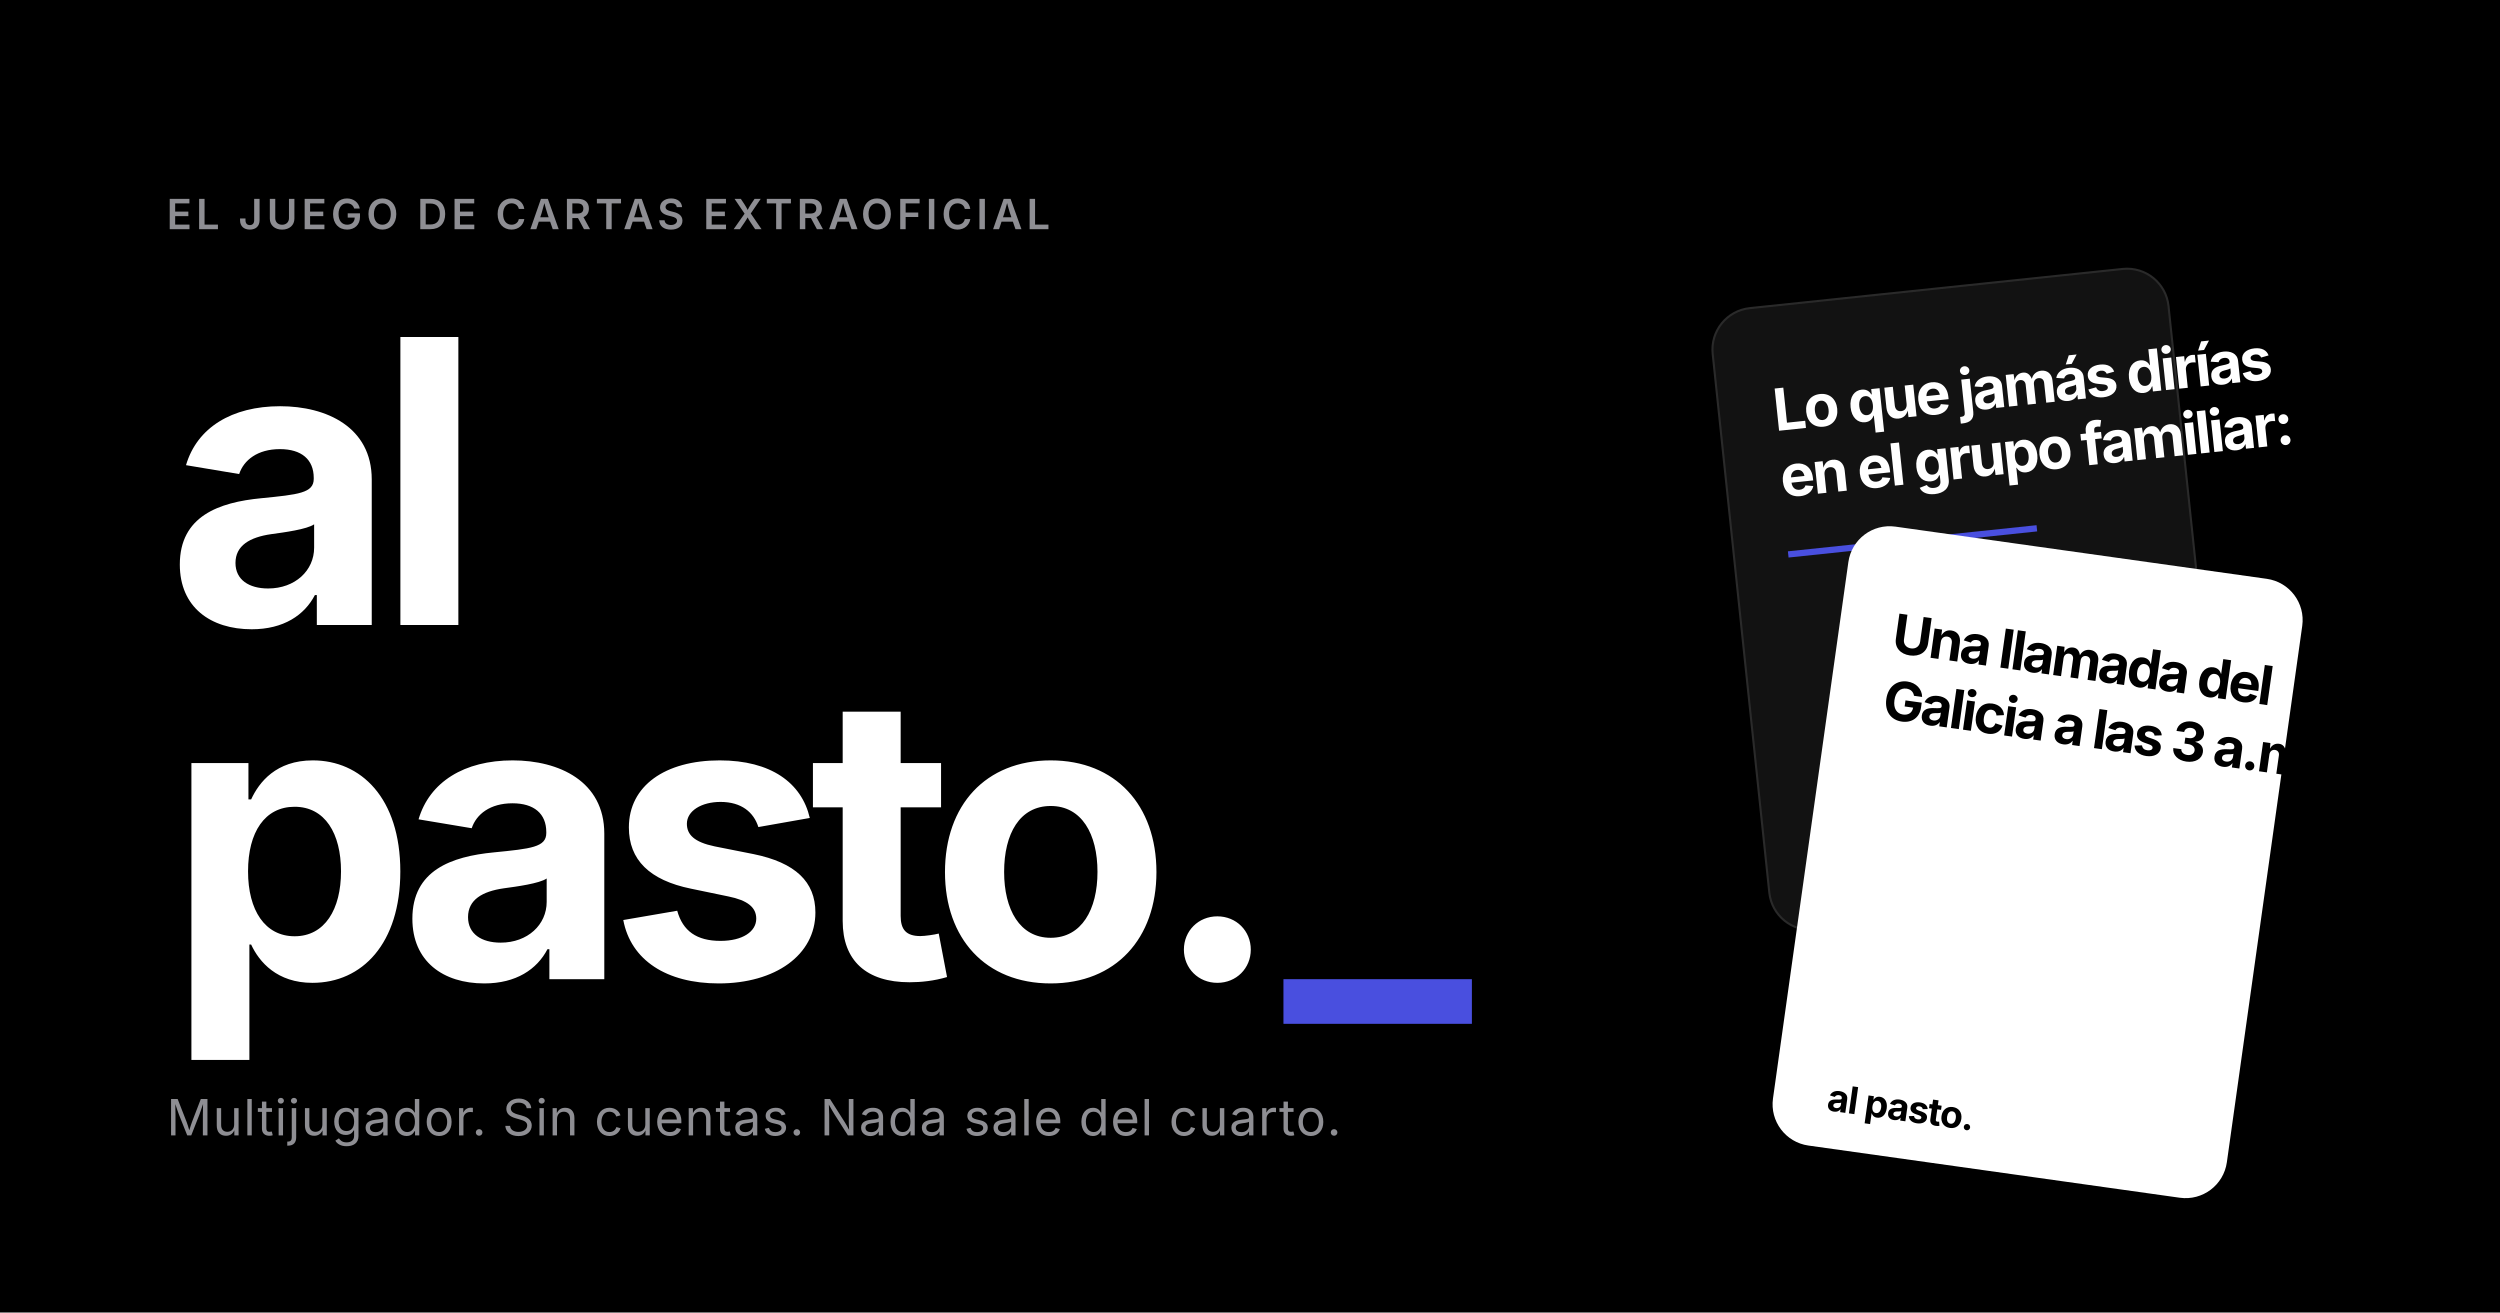
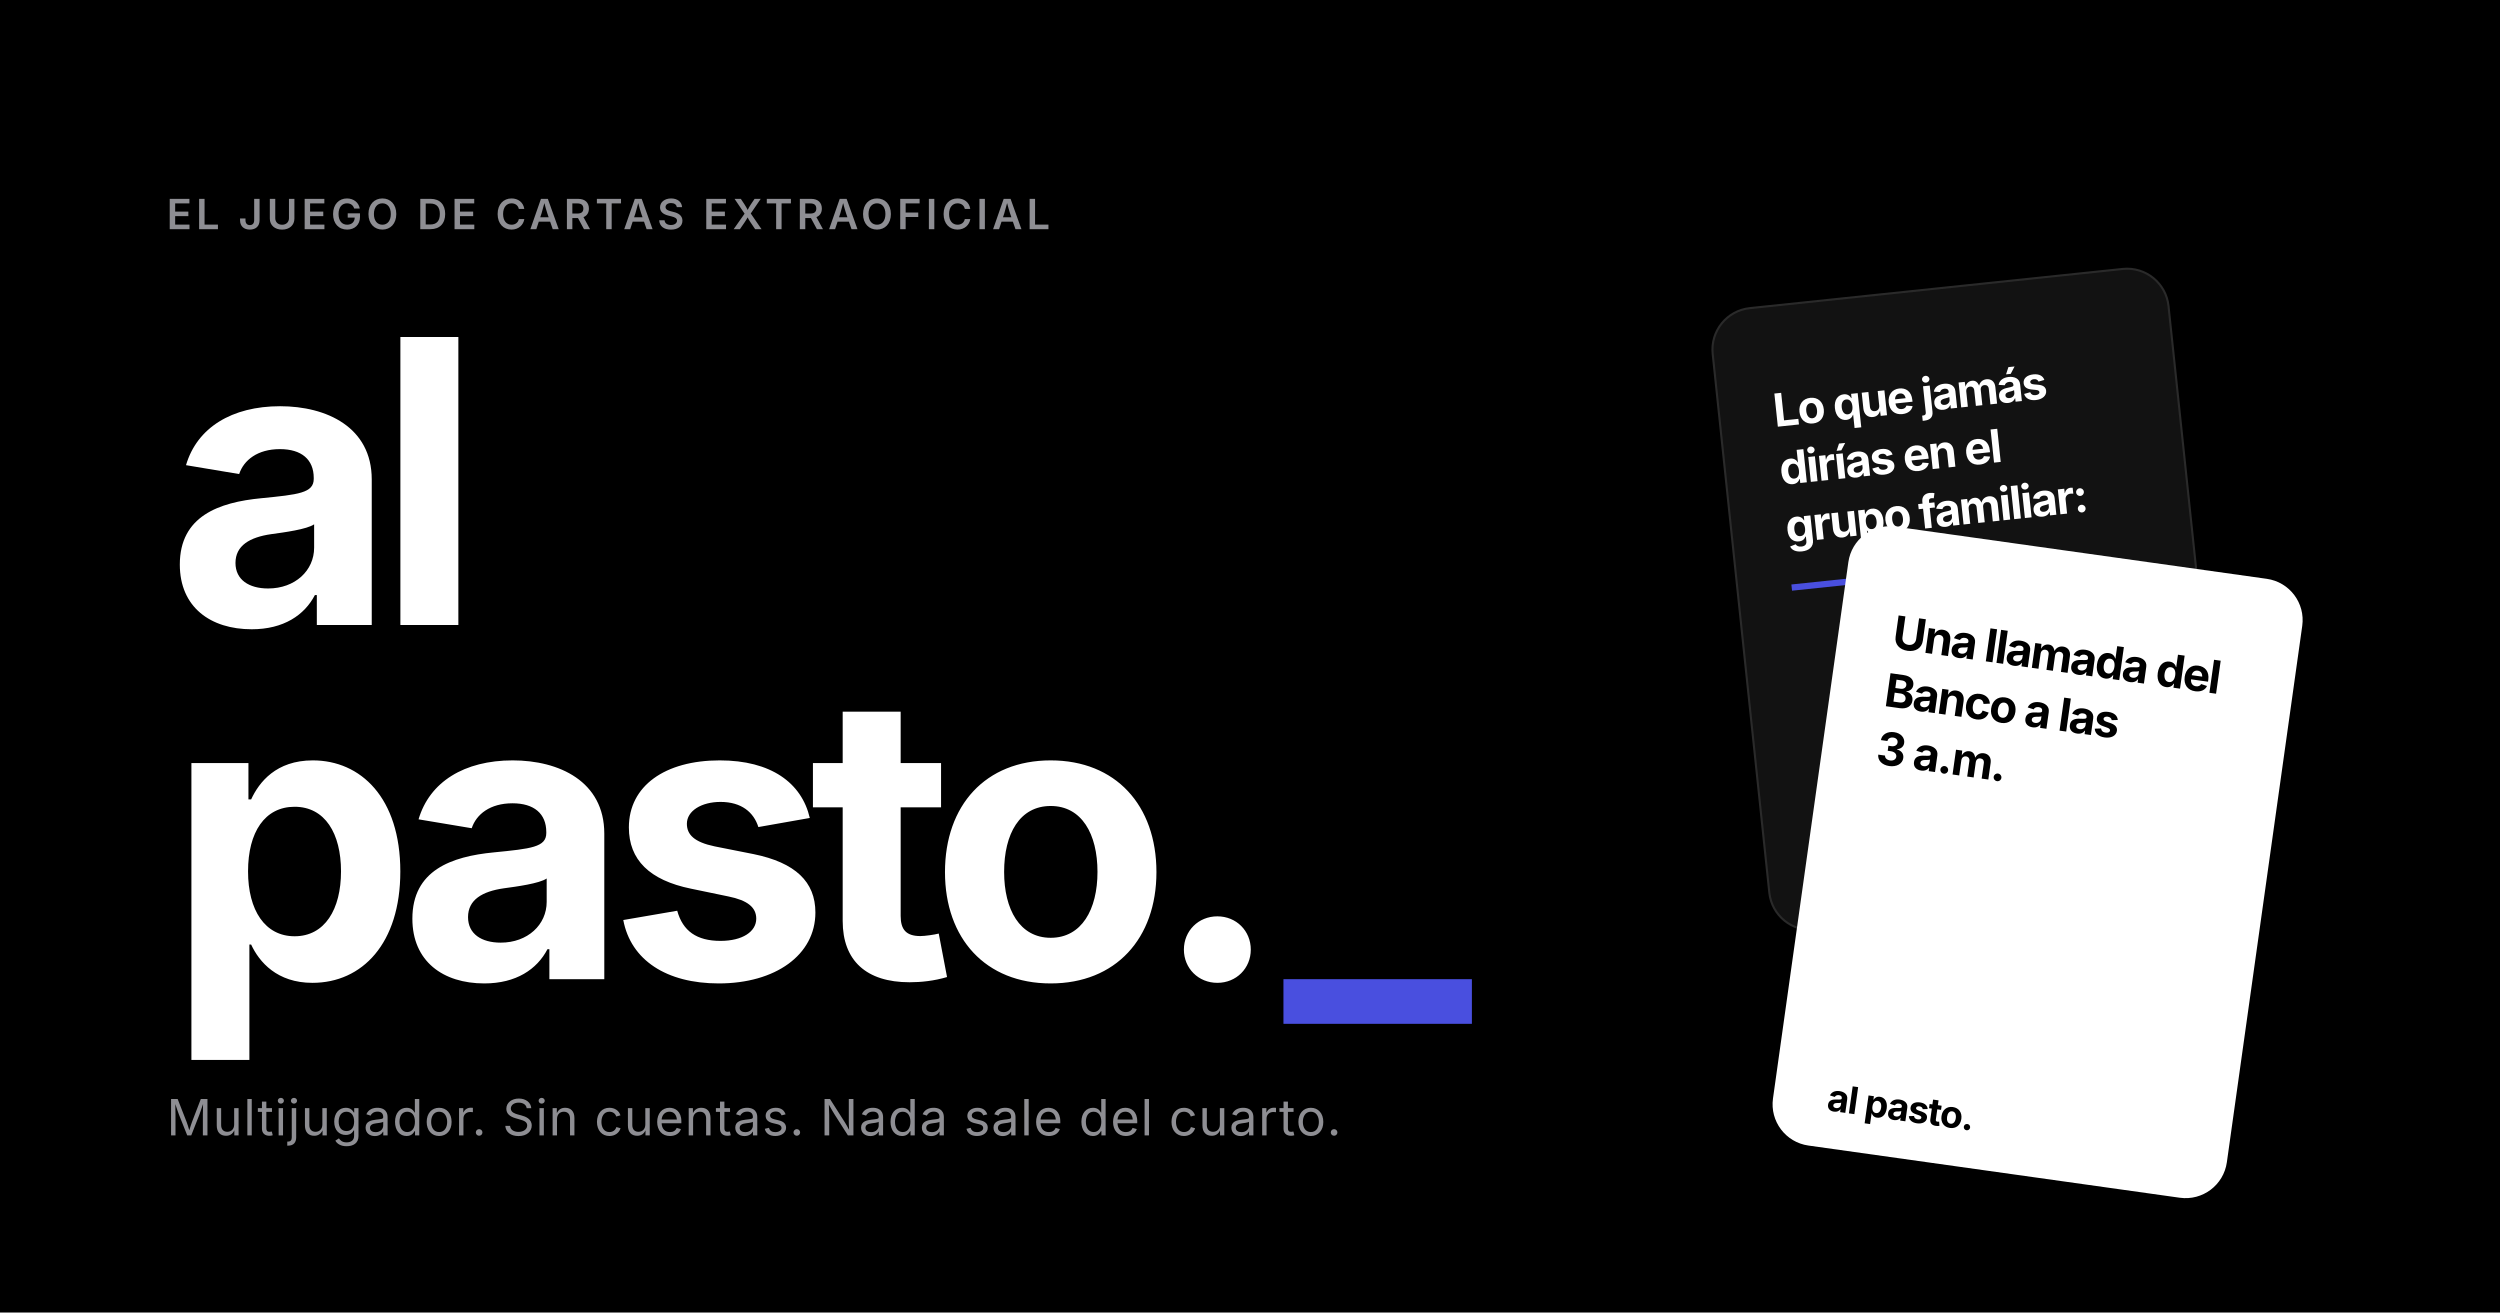
<svg xmlns="http://www.w3.org/2000/svg" viewBox="0 0 1200 630" role="img" aria-label="Al pasto — el juego de cartas extraoficial">
  <rect width="1200" height="630" fill="#000000" />
  <text x="80" y="110" font-family="Inter, system-ui, sans-serif" font-weight="600" font-size="20" letter-spacing="2" fill="#8E8E93">EL JUEGO DE CARTAS EXTRAOFICIAL</text>
  <text x="80" y="300" font-family="Inter, system-ui, sans-serif" font-weight="700" font-size="190" letter-spacing="-10" fill="#ffffff">al</text>
  <text x="80" y="470" font-family="Inter, system-ui, sans-serif" font-weight="700" font-size="190" letter-spacing="-10" fill="#ffffff">pasto.<tspan fill="#494fdf">_</tspan>
  </text>
  <text x="80" y="545" font-family="Inter, system-ui, sans-serif" font-weight="400" font-size="24" letter-spacing="0.5" fill="#8E8E93">Multijugador. Sin cuentas. Nada sale del cuarto.</text>
  <g transform="translate(820,150) rotate(-6)">
    <rect width="220" height="300" rx="20" fill="#121212" stroke="#2A2A2A" stroke-width="1" />
-     <text x="26" y="60" font-family="Inter, system-ui, sans-serif" font-weight="700" font-size="28" letter-spacing="-1.2" fill="#ffffff">
-       Lo que jamás dirías
+     <text x="26" y="58" font-family="Inter, system-ui, sans-serif" font-weight="700" font-size="22" letter-spacing="-0.8" fill="#ffffff">
+       Lo que jamás
    </text>
-     <text x="26" y="92" font-family="Inter, system-ui, sans-serif" font-weight="700" font-size="28" letter-spacing="-1.2" fill="#ffffff">
-       en el grupo familiar:
+     <text x="26" y="86" font-family="Inter, system-ui, sans-serif" font-weight="700" font-size="22" letter-spacing="-0.8" fill="#ffffff">
+       dirías en el
    </text>
-     <rect x="26" y="118" width="120" height="3" fill="#494fdf" />
+     <text x="26" y="114" font-family="Inter, system-ui, sans-serif" font-weight="700" font-size="22" letter-spacing="-0.8" fill="#ffffff">
+       grupo familiar:
+     </text>
+     <rect x="26" y="134" width="120" height="3" fill="#494fdf" />
    <text x="26" y="282" font-family="Inter, system-ui, sans-serif" font-weight="700" font-size="18" letter-spacing="-0.5" fill="#ffffff">al pasto.</text>
  </g>
  <g transform="translate(890,250) rotate(8)">
    <rect width="220" height="300" rx="20" fill="#ffffff" />
-     <text x="26" y="60" font-family="Inter, system-ui, sans-serif" font-weight="700" font-size="26" letter-spacing="-1.2" fill="#000000">
+     <text x="26" y="58" font-family="Inter, system-ui, sans-serif" font-weight="700" font-size="22" letter-spacing="-0.8" fill="#000000">
      Una llamada del
    </text>
-     <text x="26" y="92" font-family="Inter, system-ui, sans-serif" font-weight="700" font-size="26" letter-spacing="-1.2" fill="#000000">
-       Galicia a las 3 a.m.
+     <text x="26" y="86" font-family="Inter, system-ui, sans-serif" font-weight="700" font-size="22" letter-spacing="-0.8" fill="#000000">
+       Banco a las
+     </text>
+     <text x="26" y="114" font-family="Inter, system-ui, sans-serif" font-weight="700" font-size="22" letter-spacing="-0.8" fill="#000000">
+       3 a.m.
    </text>
    <text x="26" y="282" font-family="Inter, system-ui, sans-serif" font-weight="700" font-size="18" letter-spacing="-0.5" fill="#000000">al pasto.</text>
  </g>
</svg>
